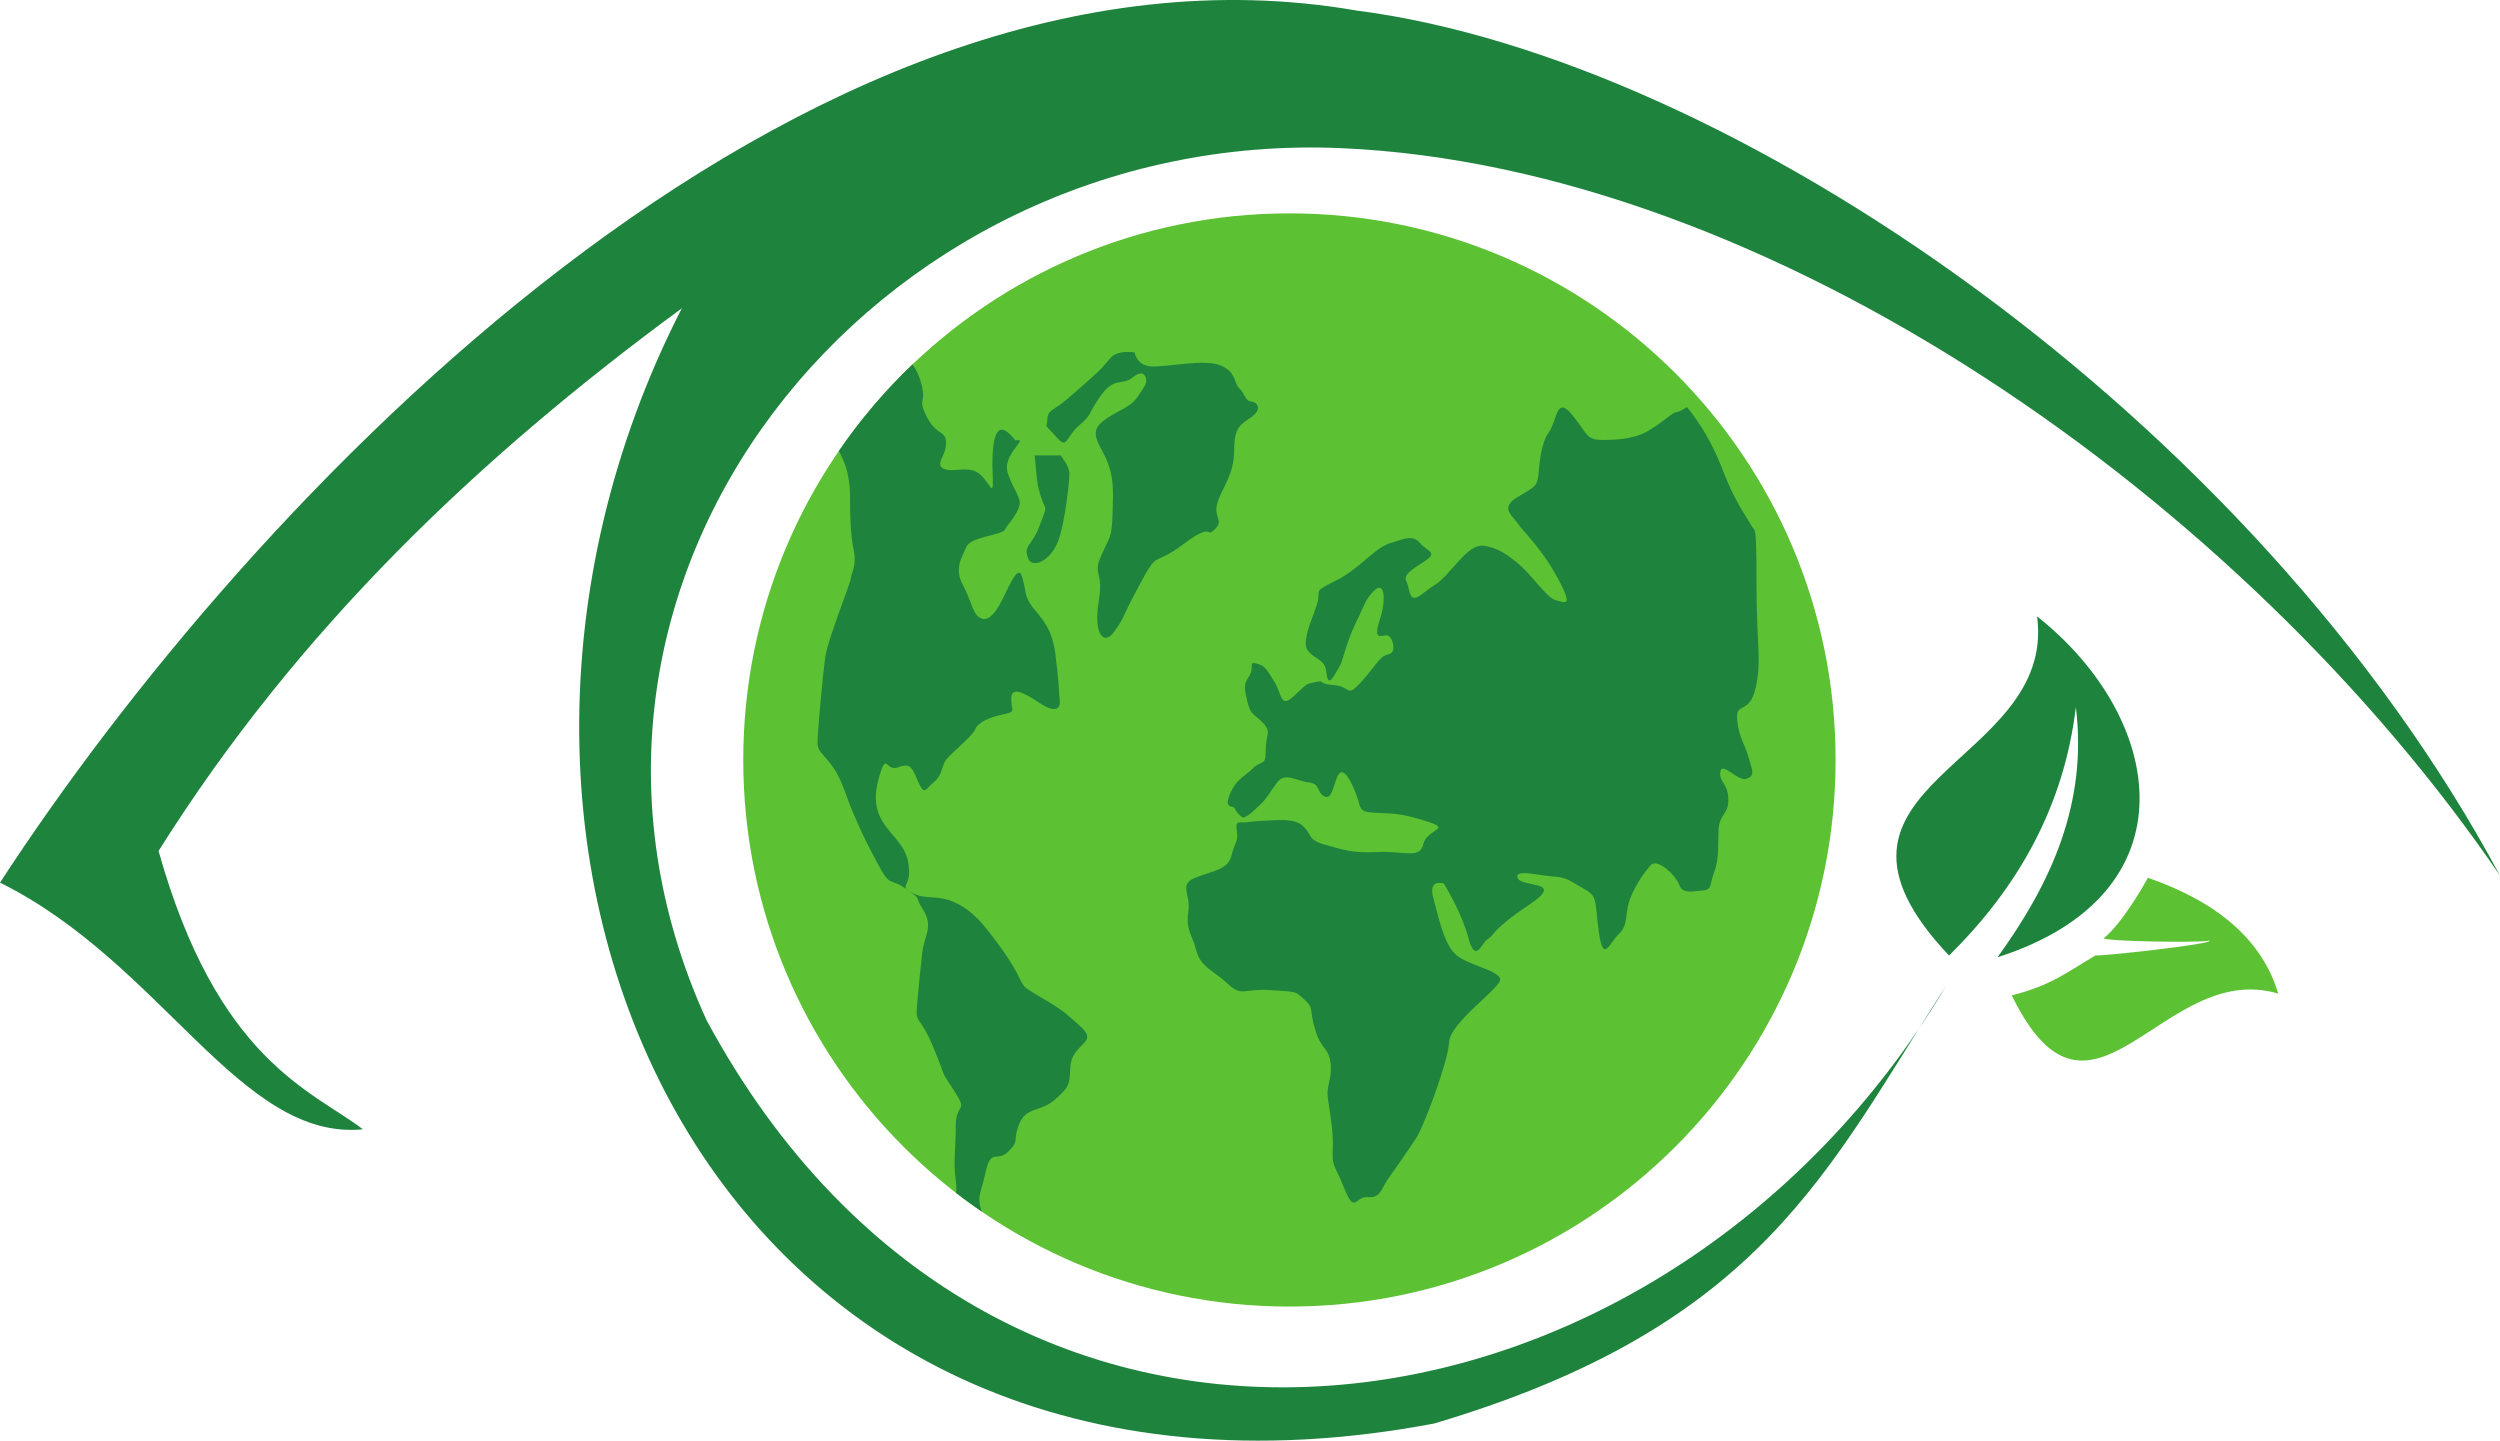
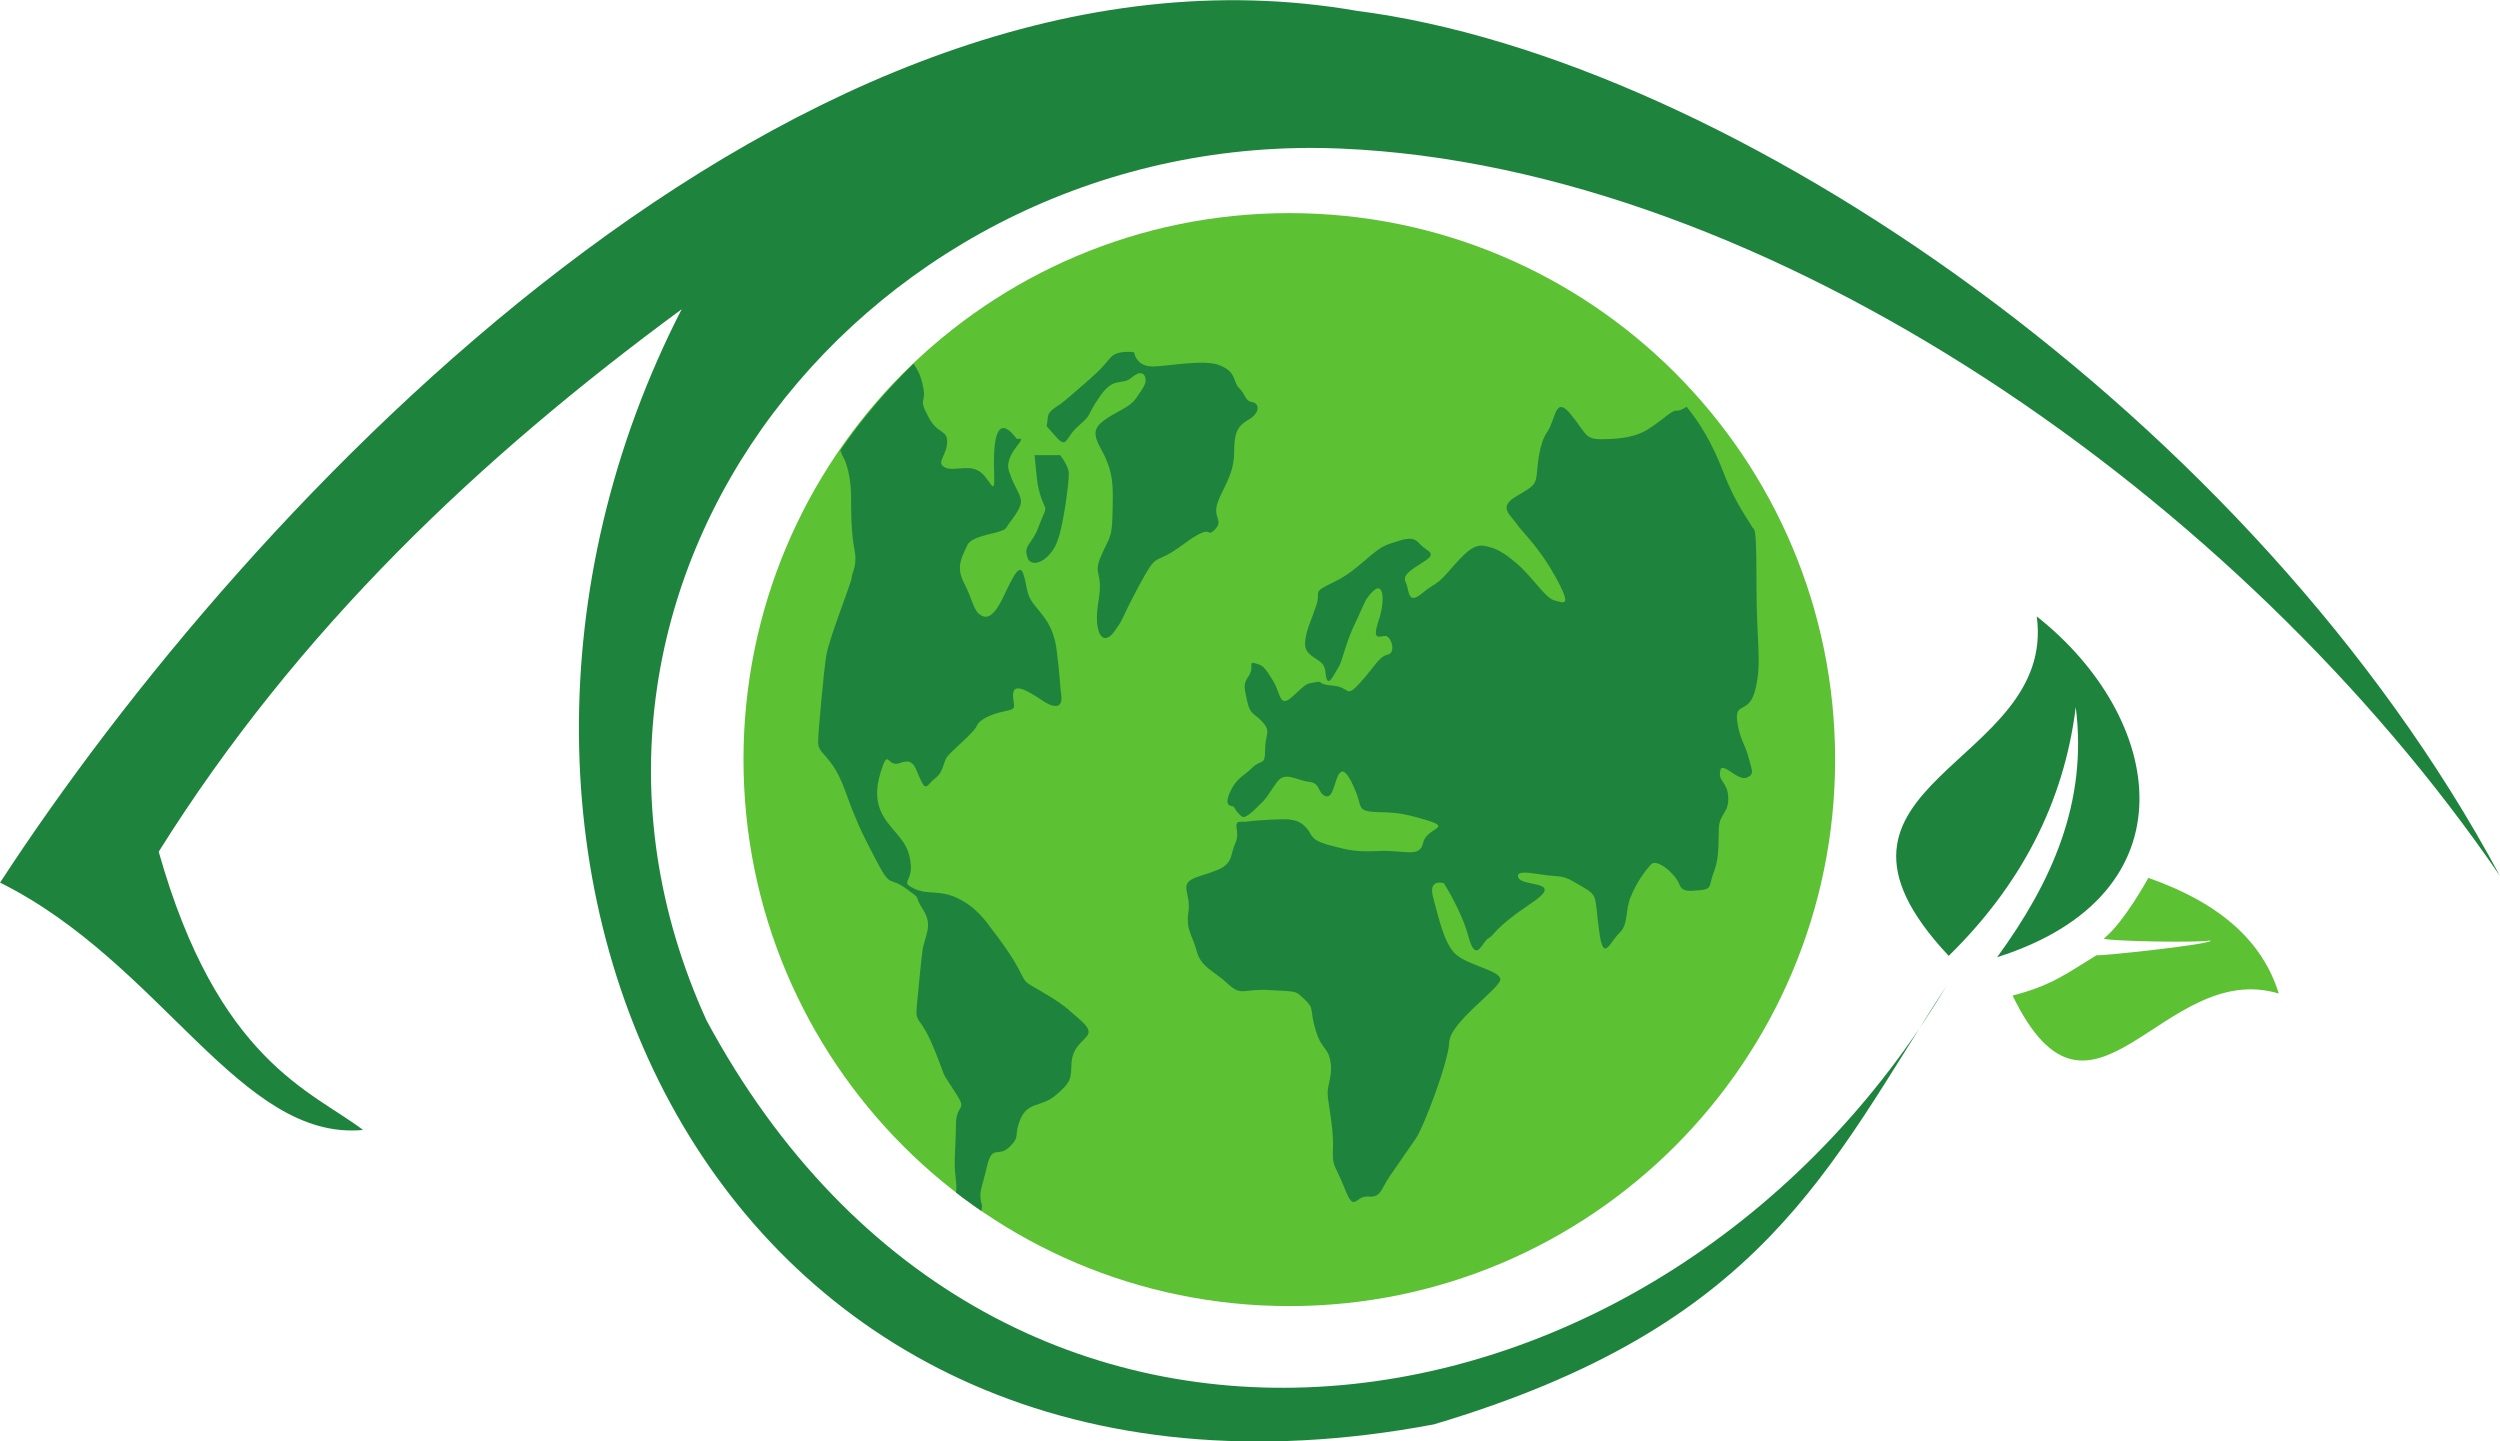
- <svg xmlns="http://www.w3.org/2000/svg" version="1.1" id="svg10" xml:space="preserve" width="495.881" height="285.759" viewBox="0 0 495.881 285.759">
-   <defs id="defs14" />
+ <svg xmlns="http://www.w3.org/2000/svg" xmlns:xlink="http://www.w3.org/1999/xlink" version="1.1" id="svg10" x="0px" y="0px" viewBox="0 0 495.9 285.8" style="enable-background:new 0 0 495.9 285.8;" xml:space="preserve">
+   <style type="text/css">
+ 	.st0{fill-rule:evenodd;clip-rule:evenodd;fill:#1E843D;}
+ 	.st1{fill-rule:evenodd;clip-rule:evenodd;fill:#5CC133;}
+ 	.st2{clip-path:url(#MapMask_2_);}
+ </style>
  <g id="g18" transform="matrix(1.333333,0,0,-1.333333,-313.3195,568.4075)">
    <g id="g20">
-       <path d="m 234.99,295 c 36.775,56.519 118.989,144.104 201.813,129.737 55.486,-7.145 133.459,-60.395 170.097,-128.69 C 568.627,352.143 498.143,401.514 434.506,404.266 364.74,407.284 310.467,339.541 340.09,274.557 c 43.627,-80.975 142.235,-65.792 184.515,5.241 -17.709,-27.306 -27.22,-50.709 -76.27,-65.262 -106.973,-20.224 -153.889,84.007 -111.915,165.907 -29.943,-21.991 -56.989,-47.549 -77.843,-80.726 8.76,-31.184 22.759,-35.601 30.403,-41.411 -18.258,-1.791 -29.835,24.724 -53.991,36.694" style="fill:#1e843d;fill-opacity:1;fill-rule:evenodd;stroke:none" id="path22" />
-       <path d="m 426.81,394.565 c 44.873,0 81.249,-36.406 81.249,-81.314 0,-44.91 -36.376,-81.316 -81.249,-81.316 -44.871,0 -81.249,36.406 -81.249,81.316 0,44.909 36.378,81.314 81.249,81.314" style="fill:#5cc133;fill-opacity:1;fill-rule:evenodd;stroke:none" id="path24" />
-       <path d="m 381.034,246.065 c -1.303,0.89 -2.578,1.819 -3.825,2.782 0.073,0.438 0.08,1.022 -0.034,1.86 -0.392,2.882 0,4.587 0,8.125 0,3.538 1.967,1.835 -0.263,5.241 -2.225,3.408 -0.916,1.179 -3.013,6.291 -2.097,5.111 -2.752,3.408 -2.489,6.42 0.261,3.014 0.524,5.505 0.786,7.864 0.26,2.359 1.703,3.8 0.132,6.291 -1.575,2.49 0.078,1.234 -2.517,3.107 -2.596,1.872 -2.203,-0.093 -4.429,4.101 -2.23,4.194 -2.36,4.718 -3.408,7.076 -1.049,2.359 -1.705,5.111 -3.144,7.076 -1.443,1.967 -2.229,2.229 -2.229,3.538 0,1.311 0.786,10.222 1.179,12.843 0.392,2.621 3.801,11.008 3.801,11.664 0,0.655 0.918,1.703 0.392,4.194 -0.525,2.489 -0.525,5.897 -0.525,7.864 0,1.965 -0.392,4.192 -1.046,5.503 -0.166,0.33 -0.382,0.802 -0.61,1.322 3.196,4.657 6.858,8.966 10.931,12.856 0.54,-0.724 1.016,-1.617 1.34,-2.909 0.786,-3.144 -0.654,-1.965 0.786,-4.849 1.443,-2.883 2.883,-1.965 2.883,-3.93 0,-1.967 -1.703,-3.146 -0.392,-3.802 1.31,-0.654 3.276,0.394 4.981,-0.524 1.703,-0.917 2.508,-4.249 2.357,-0.917 -0.532,11.806 3.185,5.589 3.41,5.635 2.123,0.446 -2.097,-2.097 -1.179,-4.848 0.916,-2.752 2.095,-3.67 1.703,-4.981 -0.393,-1.309 -1.575,-2.489 -2.097,-3.406 -0.527,-0.918 -5.112,-1.049 -5.766,-2.621 -0.656,-1.573 -1.837,-3.146 -0.525,-5.635 1.313,-2.491 1.443,-4.194 2.489,-4.849 1.049,-0.656 1.967,0.13 3.016,1.965 1.047,1.835 2.621,6.159 3.276,4.194 0.654,-1.965 0.261,-2.883 1.573,-4.587 1.311,-1.703 2.882,-3.013 3.406,-6.944 0.523,-3.932 0.523,-5.635 0.655,-6.946 0.132,-1.31 -0.655,-1.965 -3.014,-0.392 -2.36,1.571 -4.194,2.489 -4.194,0.654 0,-1.833 0.787,-1.965 -1.179,-2.359 -1.967,-0.392 -3.8,-1.179 -4.192,-2.227 -0.394,-1.049 -3.933,-3.8 -4.457,-4.717 -0.522,-0.918 -0.522,-2.229 -1.703,-3.146 -1.179,-0.917 -1.31,-2.097 -2.229,-0.13 -0.918,1.965 -1.048,3.144 -3.013,2.359 -1.967,-0.787 -1.732,2.505 -2.882,-1.441 -1.152,-3.948 -0.155,-6.084 1.701,-8.257 1.858,-2.172 2.621,-3.144 2.754,-5.635 0.128,-2.489 -1.573,-2.359 0.522,-3.406 2.097,-1.049 3.67,-0.132 6.422,-1.443 2.752,-1.31 4.324,-3.538 5.243,-4.718 0.918,-1.179 2.619,-3.406 3.8,-5.635 1.179,-2.227 0.785,-1.965 2.489,-3.014 1.703,-1.048 3.932,-2.227 5.503,-3.668 1.573,-1.441 3.016,-2.359 2.359,-3.408 -0.654,-1.047 -2.225,-1.703 -2.359,-4.062 -0.13,-2.359 0,-2.752 -2.227,-4.718 -2.227,-1.967 -4.326,-1.049 -5.372,-3.67 -1.051,-2.621 0.129,-2.359 -1.575,-4.062 -1.701,-1.705 -2.619,0.524 -3.406,-3.014 -0.786,-3.538 -1.31,-3.67 -0.656,-5.767 z" style="fill:#1e843d;fill-opacity:1;fill-rule:evenodd;stroke:none" id="path26" />
-       <path d="m 388.916,358.559 c 0.379,-3.79 0.254,-4.156 1.005,-6.357 0.753,-2.199 0.88,-0.856 -0.251,-4.033 -1.13,-3.178 -2.637,-2.934 -1.609,-5.205 1.078,-1.31 3.636,0.523 4.446,3.146 0.919,2.621 1.573,8.518 1.573,9.697 0,1.179 -1.31,2.752 -1.31,2.752 z" style="fill:#1e843d;fill-opacity:1;fill-rule:evenodd;stroke:none" id="path28" />
-       <path d="m 390.674,362.883 c 0.26,1.573 -0.134,1.835 1.31,2.752 1.443,0.917 1.443,1.049 4.325,3.538 2.882,2.49 2.882,2.752 3.93,3.932 1.049,1.179 3.54,0.785 3.54,0.785 0,0 0.262,-1.965 2.489,-2.097 2.227,-0.13 7.995,1.179 10.352,0.132 2.359,-1.049 1.837,-2.49 2.752,-3.408 0.918,-0.917 0.786,-1.833 1.835,-1.965 1.048,-0.132 1.441,-1.311 -0.132,-2.359 -1.573,-1.049 -2.49,-1.441 -2.49,-4.979 0,-3.54 -1.833,-5.505 -2.489,-7.732 -0.654,-2.229 1.049,-2.49 -0.394,-3.932 -1.44,-1.441 0,1.309 -4.716,-2.229 -4.719,-3.538 -3.538,-0.524 -6.552,-6.159 -3.016,-5.635 -1.934,-4.291 -3.607,-6.717 -1.671,-2.424 -3.177,-0.359 -2.391,4.358 0.787,4.718 -0.948,3.8 0.363,6.814 1.309,3.014 1.571,2.491 1.703,6.291 0.13,3.8 0.128,5.373 -0.787,7.732 -0.916,2.359 -2.883,4.194 -0.787,5.897 2.097,1.703 4.064,1.965 5.245,3.67 1.179,1.703 1.439,2.097 1.308,2.752 -0.128,0.654 -0.652,1.309 -2.095,0.13 -1.443,-1.179 -2.621,0.262 -4.719,-2.752 -2.097,-3.014 -1.046,-2.489 -3.143,-4.324 -2.097,-1.835 -1.706,-3.538 -3.276,-1.835 -1.573,1.703 -1.573,1.703 -1.573,1.703" style="fill:#1e843d;fill-opacity:1;fill-rule:evenodd;stroke:none" id="path30" />
-       <path d="m 485.944,365.767 c 2.097,-2.622 3.8,-5.373 5.505,-9.829 1.705,-4.455 3.802,-7.208 4.194,-7.994 0.394,-0.787 0.654,0.916 0.654,-8.387 0,-9.305 0.789,-11.534 -0.13,-15.595 -0.916,-4.062 -3.013,-1.965 -2.752,-4.717 0.262,-2.752 1.179,-3.67 1.705,-5.635 0.524,-1.967 1.048,-2.621 -0.262,-3.146 -1.311,-0.524 -3.67,2.622 -3.933,1.049 -0.26,-1.573 1.051,-1.573 1.179,-3.932 0.133,-2.359 -1.31,-2.359 -1.44,-4.586 -0.132,-2.229 0.13,-4.325 -0.657,-6.422 -0.785,-2.097 -0.262,-2.621 -1.833,-2.752 -1.571,-0.13 -2.882,-0.524 -3.408,0.917 -0.523,1.441 -3.276,3.932 -4.192,2.884 -0.918,-1.049 -2.097,-2.622 -3.014,-4.849 -0.919,-2.229 -0.262,-4.064 -1.705,-5.373 -1.44,-1.311 -2.357,-4.587 -3.014,0.262 -0.656,4.849 -0.13,5.241 -2.225,6.421 -2.097,1.179 -2.49,1.705 -4.589,1.835 -2.097,0.132 -5.895,1.179 -5.24,-0.262 0.653,-1.441 7.205,-0.262 1.703,-3.932 -5.507,-3.668 -5.243,-4.586 -6.161,-5.11 -0.917,-0.525 -1.835,-3.801 -2.882,0.13 -1.049,3.932 -3.67,8.126 -3.67,8.126 0,0 -2.359,0.786 -1.572,-2.097 0.786,-2.883 1.572,-6.946 3.405,-8.519 1.837,-1.571 6.553,-2.359 6.553,-3.668 0,-1.311 -7.468,-6.423 -7.599,-9.305 -0.133,-2.882 -3.801,-12.711 -4.981,-14.416 -1.181,-1.703 -2.357,-3.538 -3.8,-5.503 -1.443,-1.965 -1.31,-3.276 -3.276,-3.144 -1.967,0.13 -1.967,-2.622 -3.54,1.31 -1.57,3.932 -1.833,3.014 -1.703,6.029 0.133,3.014 -0.786,6.814 -0.786,8.125 0,1.31 0.786,2.751 0.392,4.848 -0.392,2.097 -1.31,1.573 -2.225,4.587 -0.917,3.014 -0.133,3.144 -1.573,4.455 -1.443,1.311 -1.049,1.179 -5.113,1.441 -4.062,0.262 -4.194,-1.047 -6.289,0.917 -2.097,1.965 -4.063,2.491 -4.719,4.979 -0.654,2.49 -1.573,3.014 -1.179,5.767 0.396,2.752 -1.571,4.062 1.179,5.111 2.752,1.048 4.719,1.179 5.243,3.276 0.525,2.097 1.049,1.965 0.786,3.668 -0.26,1.705 0.428,1.082 1.672,1.279 1.243,0.197 5.568,0.394 5.962,0.262 0.392,-0.132 1.443,0 2.489,-1.114 1.051,-1.114 0.46,-1.835 3.148,-2.556 2.686,-0.721 3.865,-1.244 7.732,-1.047 3.865,0.197 6.224,-1.114 6.748,1.179 0.524,2.294 4.456,2.162 0.457,3.406 -3.997,1.246 -4.913,1.114 -7.533,1.246 -2.622,0.13 -2.162,0.654 -2.819,2.489 -0.656,1.835 -1.833,4.261 -2.619,3.343 -0.786,-0.918 -0.919,-3.997 -2.162,-3.408 -1.248,0.591 -0.59,1.9 -2.36,2.097 -1.77,0.197 -3.54,1.573 -4.717,0 -1.178,-1.573 -1.443,-2.294 -2.489,-3.276 -1.049,-0.983 -2.229,-2.162 -2.689,-1.9 -0.457,0.262 -0.983,0.983 -1.179,1.376 -0.197,0.394 -1.636,-0.197 -0.652,2.097 0.983,2.294 2.095,2.489 3.405,3.8 1.313,1.311 1.9,0.197 1.9,2.621 0,2.425 0.919,2.687 -0.327,4.064 -1.246,1.375 -1.9,1.048 -2.424,3.341 -0.526,2.294 -0.459,2.489 0.327,3.735 0.787,1.244 -0.195,2.162 1.048,1.835 1.246,-0.329 1.376,-0.656 2.622,-2.622 1.246,-1.965 0.852,-4.194 3.013,-2.162 2.163,2.032 1.77,1.703 3.213,2.032 1.439,0.327 0.13,-0.262 2.687,-0.459 2.555,-0.197 1.832,-1.965 3.995,0.394 2.164,2.359 2.754,3.93 4.129,4.192 1.376,0.263 0.524,2.819 -0.264,2.819 -0.786,0 -2.095,-0.852 -1.046,2.292 1.046,3.146 0.654,5.832 -0.789,4.391 -1.44,-1.441 -1.243,-1.703 -2.749,-4.783 -1.508,-3.081 -1.902,-5.702 -2.49,-6.619 -0.589,-0.918 -1.313,-2.621 -1.703,-1.768 -0.394,0.851 0.063,1.9 -1.246,2.817 -1.309,0.918 -2.292,1.31 -1.967,3.211 0.327,1.9 0.786,2.555 1.573,4.979 0.787,2.424 -0.852,1.768 2.817,3.603 3.668,1.835 5.635,4.784 8.06,5.57 2.422,0.786 3.473,1.244 4.519,0 1.051,-1.244 2.688,-1.311 0.724,-2.621 -1.967,-1.311 -3.343,-2.032 -2.752,-3.146 0.589,-1.113 0.197,-3.472 2.422,-1.703 2.23,1.77 1.967,1.049 4.062,3.408 2.099,2.359 3.474,3.997 5.178,3.668 1.705,-0.327 2.751,-0.851 4.848,-2.555 2.097,-1.703 4.327,-5.176 5.637,-5.503 1.309,-0.327 2.816,-1.311 0.327,3.276 -2.491,4.587 -5.109,6.879 -5.895,8.059 -0.787,1.179 -2.687,2.36 -0.265,3.867 2.427,1.506 3.081,1.573 3.276,3.276 0.197,1.703 0.265,4.587 1.573,6.487 1.311,1.9 1.051,5.635 3.605,2.424 2.555,-3.211 1.768,-3.735 5.767,-3.538 3.997,0.197 5.176,1.179 6.421,1.965 1.246,0.787 2.622,2.097 3.211,2.162 0.591,0.067 1.539,0.755 1.539,0.755" style="fill:#1e843d;fill-opacity:1;fill-rule:evenodd;stroke:none" id="path32" />
-       <path d="m 538.037,334.61 c 2.97,-22.421 -37.439,-24.649 -13.105,-50.453 10.476,10.31 17.136,22.45 18.872,36.956 1.754,-14.219 -3.624,-26.146 -11.662,-37.218 29.515,9.443 24.887,35.702 5.895,50.714" style="fill:#1e843d;fill-opacity:1;fill-rule:evenodd;stroke:none" id="path34" />
-       <path d="m 547.965,286.746 c 3.016,2.424 6.554,8.976 6.554,8.976 10.561,-3.654 17.045,-9.386 19.394,-17.233 -17.271,5.171 -27.761,-24.588 -39.643,-0.262 5.879,1.492 8.179,3.424 12.482,5.963 0.081,-0.244 17.983,1.718 16.908,2.194 -1.269,-0.374 -15.934,-0.117 -15.695,0.361" style="fill:#5cc133;fill-opacity:1;fill-rule:evenodd;stroke:none" id="path36" />
+       <path id="path22" class="st0" d="M235,295c36.8,56.5,119,144.1,201.8,129.7c55.5-7.1,133.5-60.4,170.1-128.7    c-38.3,56.1-108.8,105.5-172.4,108.2c-69.8,3-124-64.7-94.4-129.7c43.6-81,142.2-65.8,184.5,5.2c-17.7-27.3-27.2-50.7-76.3-65.3    c-107-20.2-153.9,84-111.9,165.9c-29.9-22-57-47.5-77.8-80.7c8.8-31.2,22.8-35.6,30.4-41.4C270.7,256.5,259.1,283,235,295" />
+       <path id="MapMask_1_" class="st1" d="M426.8,394.6c44.9,0,81.2-36.4,81.2-81.3c0-44.9-36.4-81.3-81.2-81.3    c-44.9,0-81.2,36.4-81.2,81.3C345.6,358.2,381.9,394.6,426.8,394.6" />
+       <g>
+         <defs>
+           <path id="MapMask" d="M426.8,394.6c44.9,0,81.2-36.4,81.2-81.3c0-44.9-36.4-81.3-81.2-81.3c-44.9,0-81.2,36.4-81.2,81.3      C345.6,358.2,381.9,394.6,426.8,394.6" />
+         </defs>
+         <clipPath id="MapMask_2_">
+           <use xlink:href="#MapMask" style="overflow:visible;" />
+         </clipPath>
+         <g id="Map" class="st2">
+           <path id="path26" class="st0" d="M381,246.1c-1.3,0.9-2.6,1.8-3.8,2.8c0.1,0.4,0.1,1,0,1.9c-0.4,2.9,0,4.6,0,8.1      c0,3.5,2,1.8-0.3,5.2c-2.2,3.4-0.9,1.2-3,6.3c-2.1,5.1-2.8,3.4-2.5,6.4c0.3,3,0.5,5.5,0.8,7.9c0.3,2.4,1.7,3.8,0.1,6.3      c-1.6,2.5,0.1,1.2-2.5,3.1c-2.6,1.9-2.2-0.1-4.4,4.1c-2.2,4.2-2.4,4.7-3.4,7.1c-1,2.4-1.7,5.1-3.1,7.1c-1.4,2-2.2,2.2-2.2,3.5      c0,1.3,0.8,10.2,1.2,12.8c0.4,2.6,3.8,11,3.8,11.7c0,0.7,0.9,1.7,0.4,4.2c-0.5,2.5-0.5,5.9-0.5,7.9c0,2-0.4,4.2-1,5.5      c-0.2,0.3-0.4,0.8-0.6,1.3c3.2,4.7,6.9,9,10.9,12.9c0.5-0.7,1-1.6,1.3-2.9c0.8-3.1-0.7-2,0.8-4.8c1.4-2.9,2.9-2,2.9-3.9      c0-2-1.7-3.1-0.4-3.8c1.3-0.7,3.3,0.4,5-0.5c1.7-0.9,2.5-4.2,2.4-0.9c-0.5,11.8,3.2,5.6,3.4,5.6c2.1,0.4-2.1-2.1-1.2-4.8      c0.9-2.8,2.1-3.7,1.7-5c-0.4-1.3-1.6-2.5-2.1-3.4c-0.5-0.9-5.1-1-5.8-2.6c-0.7-1.6-1.8-3.1-0.5-5.6c1.3-2.5,1.4-4.2,2.5-4.8      c1-0.7,2,0.1,3,2c1,1.8,2.6,6.2,3.3,4.2c0.7-2,0.3-2.9,1.6-4.6c1.3-1.7,2.9-3,3.4-6.9c0.5-3.9,0.5-5.6,0.7-6.9      c0.1-1.3-0.7-2-3-0.4c-2.4,1.6-4.2,2.5-4.2,0.7c0-1.8,0.8-2-1.2-2.4c-2-0.4-3.8-1.2-4.2-2.2c-0.4-1-3.9-3.8-4.5-4.7      c-0.5-0.9-0.5-2.2-1.7-3.1c-1.2-0.9-1.3-2.1-2.2-0.1c-0.9,2-1,3.1-3,2.4c-2-0.8-1.7,2.5-2.9-1.4c-1.2-3.9-0.2-6.1,1.7-8.3      c1.9-2.2,2.6-3.1,2.8-5.6c0.1-2.5-1.6-2.4,0.5-3.4c2.1-1,3.7-0.1,6.4-1.4c2.8-1.3,4.3-3.5,5.2-4.7c0.9-1.2,2.6-3.4,3.8-5.6      c1.2-2.2,0.8-2,2.5-3c1.7-1,3.9-2.2,5.5-3.7c1.6-1.4,3-2.4,2.4-3.4c-0.7-1-2.2-1.7-2.4-4.1c-0.1-2.4,0-2.8-2.2-4.7      c-2.2-2-4.3-1-5.4-3.7c-1.1-2.6,0.1-2.4-1.6-4.1c-1.7-1.7-2.6,0.5-3.4-3c-0.8-3.5-1.3-3.7-0.7-5.8L381,246.1z" />
+           <path id="path28" class="st0" d="M388.9,358.6c0.4-3.8,0.3-4.2,1-6.4c0.8-2.2,0.9-0.9-0.3-4c-1.1-3.2-2.6-2.9-1.6-5.2      c1.1-1.3,3.6,0.5,4.4,3.1c0.9,2.6,1.6,8.5,1.6,9.7c0,1.2-1.3,2.8-1.3,2.8H388.9z" />
+           <path id="path30" class="st0" d="M390.7,362.9c0.3,1.6-0.1,1.8,1.3,2.8c1.4,0.9,1.4,1,4.3,3.5c2.9,2.5,2.9,2.8,3.9,3.9      c1,1.2,3.5,0.8,3.5,0.8s0.3-2,2.5-2.1c2.2-0.1,8,1.2,10.4,0.1c2.4-1,1.8-2.5,2.8-3.4c0.9-0.9,0.8-1.8,1.8-2      c1-0.1,1.4-1.3-0.1-2.4c-1.6-1-2.5-1.4-2.5-5c0-3.5-1.8-5.5-2.5-7.7c-0.7-2.2,1-2.5-0.4-3.9c-1.4-1.4,0,1.3-4.7-2.2      c-4.7-3.5-3.5-0.5-6.6-6.2c-3-5.6-1.9-4.3-3.6-6.7c-1.7-2.4-3.2-0.4-2.4,4.4c0.8,4.7-0.9,3.8,0.4,6.8c1.3,3,1.6,2.5,1.7,6.3      c0.1,3.8,0.1,5.4-0.8,7.7c-0.9,2.4-2.9,4.2-0.8,5.9c2.1,1.7,4.1,2,5.2,3.7c1.2,1.7,1.4,2.1,1.3,2.8c-0.1,0.7-0.7,1.3-2.1,0.1      c-1.4-1.2-2.6,0.3-4.7-2.8c-2.1-3-1-2.5-3.1-4.3c-2.1-1.8-1.7-3.5-3.3-1.8C390.7,362.9,390.7,362.9,390.7,362.9" />
+           <path id="path32" class="st0" d="M485.9,365.8c2.1-2.6,3.8-5.4,5.5-9.8c1.7-4.5,3.8-7.2,4.2-8c0.4-0.8,0.7,0.9,0.7-8.4      c0-9.3,0.8-11.5-0.1-15.6c-0.9-4.1-3-2-2.8-4.7c0.3-2.8,1.2-3.7,1.7-5.6c0.5-2,1-2.6-0.3-3.1c-1.3-0.5-3.7,2.6-3.9,1      c-0.3-1.6,1.1-1.6,1.2-3.9c0.1-2.4-1.3-2.4-1.4-4.6c-0.1-2.2,0.1-4.3-0.7-6.4c-0.8-2.1-0.3-2.6-1.8-2.8      c-1.6-0.1-2.9-0.5-3.4,0.9c-0.5,1.4-3.3,3.9-4.2,2.9c-0.9-1-2.1-2.6-3-4.8c-0.9-2.2-0.3-4.1-1.7-5.4c-1.4-1.3-2.4-4.6-3,0.3      c-0.7,4.8-0.1,5.2-2.2,6.4c-2.1,1.2-2.5,1.7-4.6,1.8c-2.1,0.1-5.9,1.2-5.2-0.3c0.7-1.4,7.2-0.3,1.7-3.9      c-5.5-3.7-5.2-4.6-6.2-5.1c-0.9-0.5-1.8-3.8-2.9,0.1c-1,3.9-3.7,8.1-3.7,8.1s-2.4,0.8-1.6-2.1c0.8-2.9,1.6-6.9,3.4-8.5      c1.8-1.6,6.6-2.4,6.6-3.7c0-1.3-7.5-6.4-7.6-9.3c-0.1-2.9-3.8-12.7-5-14.4c-1.2-1.7-2.4-3.5-3.8-5.5c-1.4-2-1.3-3.3-3.3-3.1      c-2,0.1-2-2.6-3.5,1.3c-1.6,3.9-1.8,3-1.7,6c0.1,3-0.8,6.8-0.8,8.1c0,1.3,0.8,2.8,0.4,4.8c-0.4,2.1-1.3,1.6-2.2,4.6      c-0.9,3-0.1,3.1-1.6,4.5c-1.4,1.3-1,1.2-5.1,1.4c-4.1,0.3-4.2-1-6.3,0.9c-2.1,2-4.1,2.5-4.7,5c-0.7,2.5-1.6,3-1.2,5.8      c0.4,2.8-1.6,4.1,1.2,5.1c2.8,1,4.7,1.2,5.2,3.3c0.5,2.1,1,2,0.8,3.7c-0.3,1.7,0.4,1.1,1.7,1.3c1.2,0.2,5.6,0.4,6,0.3      c0.4-0.1,1.4,0,2.5-1.1c1.1-1.1,0.5-1.8,3.1-2.6c2.7-0.7,3.9-1.2,7.7-1c3.9,0.2,6.2-1.1,6.7,1.2c0.5,2.3,4.5,2.2,0.5,3.4      c-4,1.2-4.9,1.1-7.5,1.2c-2.6,0.1-2.2,0.7-2.8,2.5c-0.7,1.8-1.8,4.3-2.6,3.3c-0.8-0.9-0.9-4-2.2-3.4c-1.2,0.6-0.6,1.9-2.4,2.1      c-1.8,0.2-3.5,1.6-4.7,0c-1.2-1.6-1.4-2.3-2.5-3.3c-1-1-2.2-2.2-2.7-1.9c-0.5,0.3-1,1-1.2,1.4c-0.2,0.4-1.6-0.2-0.7,2.1      c1,2.3,2.1,2.5,3.4,3.8c1.3,1.3,1.9,0.2,1.9,2.6c0,2.4,0.9,2.7-0.3,4.1c-1.2,1.4-1.9,1-2.4,3.3c-0.5,2.3-0.5,2.5,0.3,3.7      c0.8,1.2-0.2,2.2,1,1.8c1.2-0.3,1.4-0.7,2.6-2.6c1.2-2,0.9-4.2,3-2.2c2.2,2,1.8,1.7,3.2,2c1.4,0.3,0.1-0.3,2.7-0.5      c2.6-0.2,1.8-2,4,0.4c2.2,2.4,2.8,3.9,4.1,4.2c1.4,0.3,0.5,2.8-0.3,2.8c-0.8,0-2.1-0.9-1,2.3c1,3.1,0.7,5.8-0.8,4.4      c-1.4-1.4-1.2-1.7-2.7-4.8c-1.5-3.1-1.9-5.7-2.5-6.6c-0.6-0.9-1.3-2.6-1.7-1.8c-0.4,0.9,0.1,1.9-1.2,2.8c-1.3,0.9-2.3,1.3-2,3.2      c0.3,1.9,0.8,2.6,1.6,5c0.8,2.4-0.9,1.8,2.8,3.6c3.7,1.8,5.6,4.8,8.1,5.6c2.4,0.8,3.5,1.2,4.5,0c1.1-1.2,2.7-1.3,0.7-2.6      c-2-1.3-3.3-2-2.8-3.1c0.6-1.1,0.2-3.5,2.4-1.7c2.2,1.8,2,1,4.1,3.4c2.1,2.4,3.5,4,5.2,3.7c1.7-0.3,2.8-0.9,4.8-2.6      c2.1-1.7,4.3-5.2,5.6-5.5c1.3-0.3,2.8-1.3,0.3,3.3c-2.5,4.6-5.1,6.9-5.9,8.1c-0.8,1.2-2.7,2.4-0.3,3.9c2.4,1.5,3.1,1.6,3.3,3.3      c0.2,1.7,0.3,4.6,1.6,6.5c1.3,1.9,1.1,5.6,3.6,2.4c2.6-3.2,1.8-3.7,5.8-3.5c4,0.2,5.2,1.2,6.4,2c1.2,0.8,2.6,2.1,3.2,2.2      C485,365.1,485.9,365.8,485.9,365.8" />
+         </g>
+       </g>
+       <path id="path34" class="st0" d="M538,334.6c3-22.4-37.4-24.6-13.1-50.5c10.5,10.3,17.1,22.5,18.9,37c1.8-14.2-3.6-26.1-11.7-37.2    C561.7,293.3,557,319.6,538,334.6" />
+       <path id="path36" class="st1" d="M548,286.7c3,2.4,6.6,9,6.6,9c10.6-3.7,17-9.4,19.4-17.2c-17.3,5.2-27.8-24.6-39.6-0.3    c5.9,1.5,8.2,3.4,12.5,6c0.1-0.2,18,1.7,16.9,2.2C562.4,286,547.7,286.3,548,286.7" />
    </g>
  </g>
</svg>
